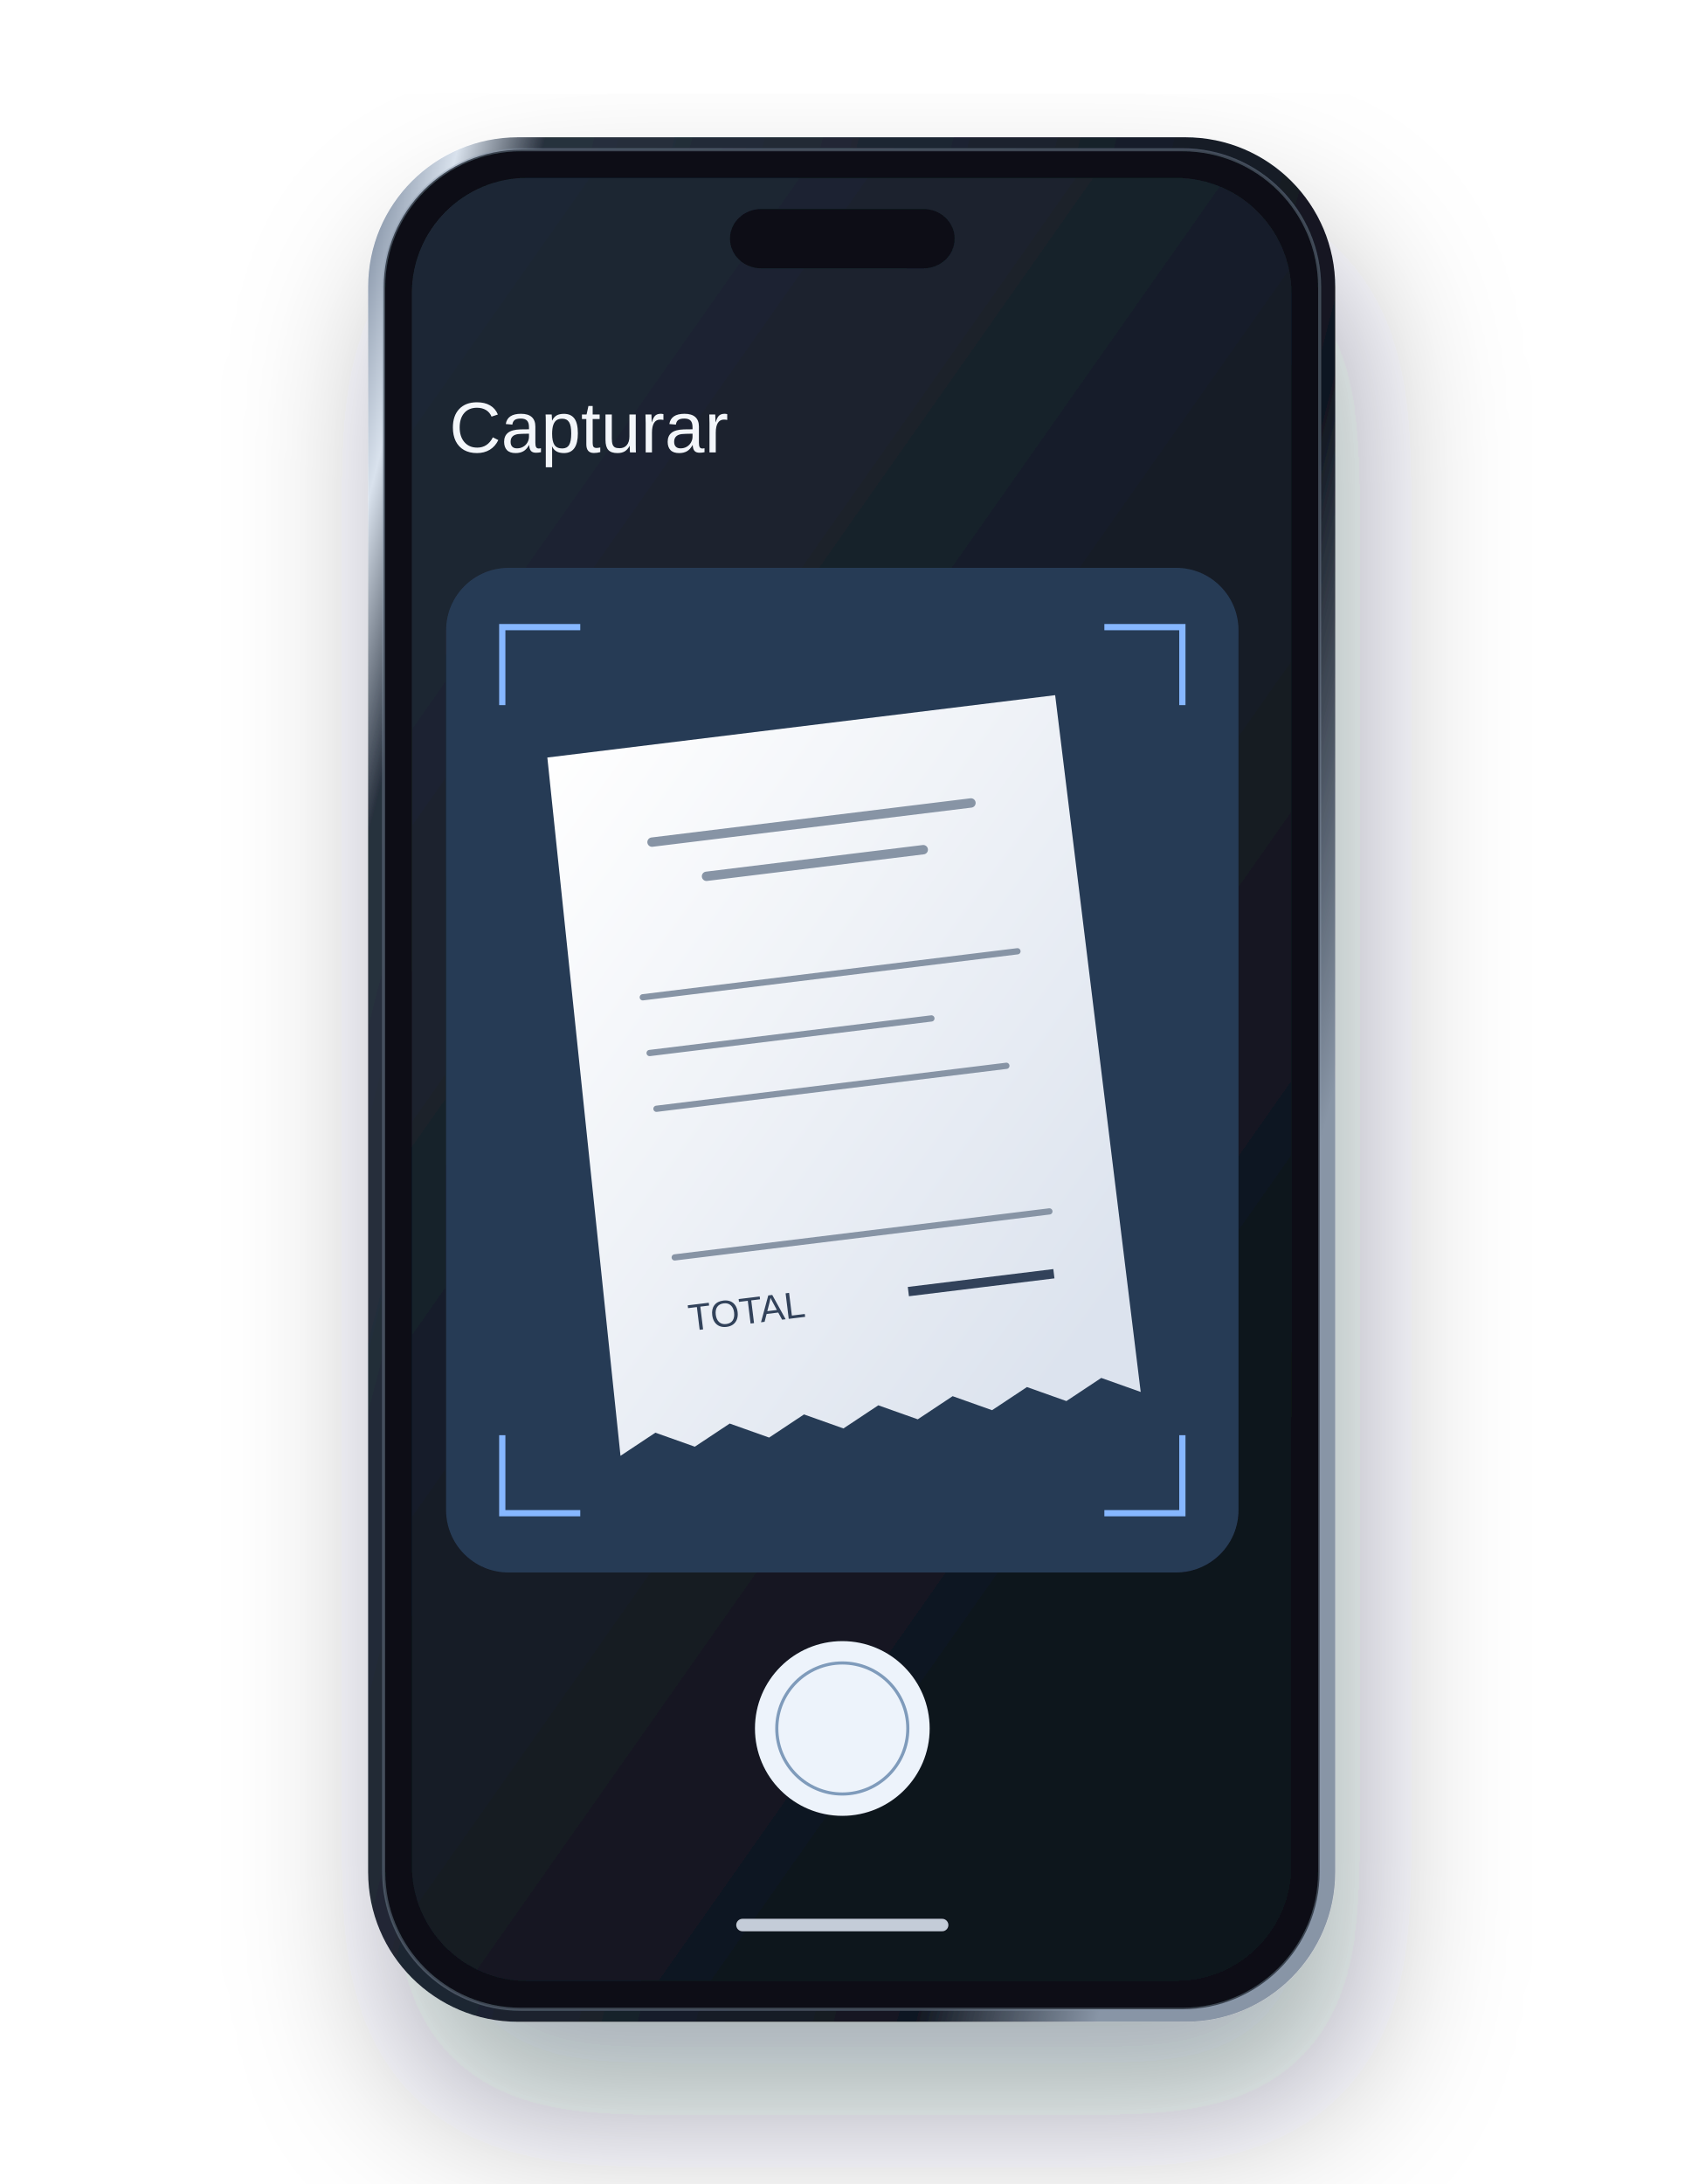
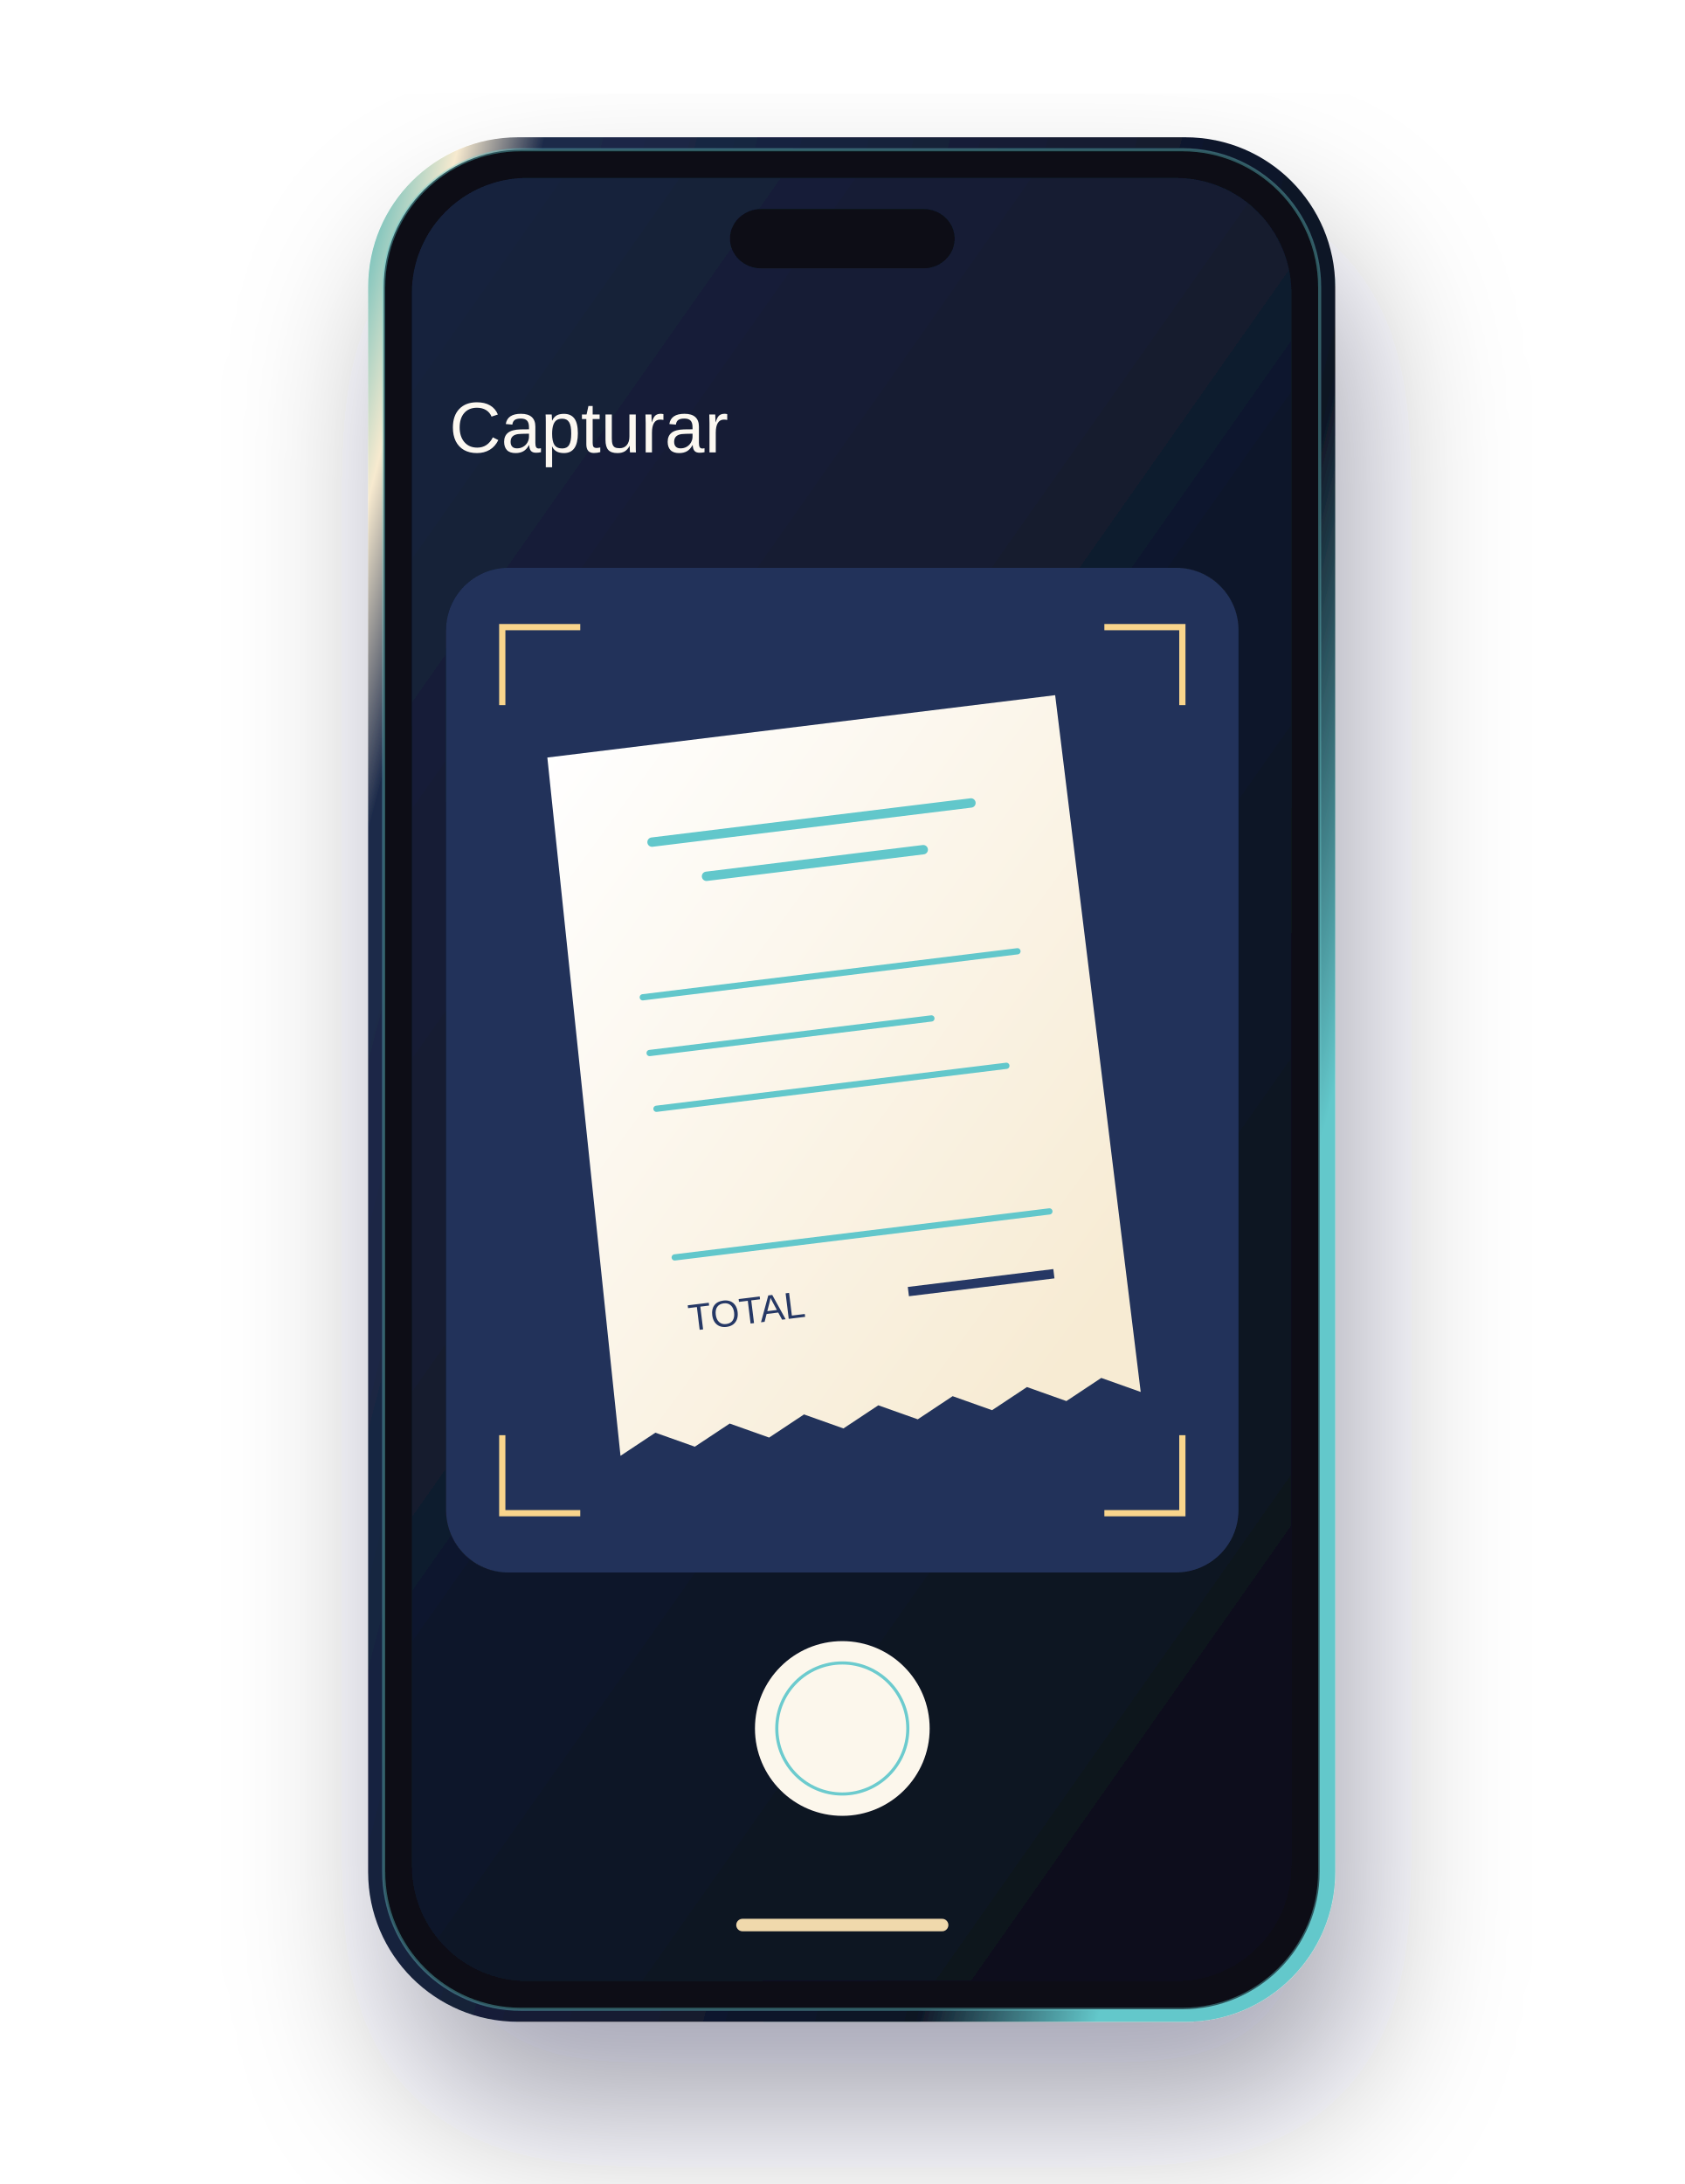
<svg xmlns="http://www.w3.org/2000/svg" width="540" height="700" viewBox="0 0 540 700">
  <defs>
    <linearGradient id="metal" x1="0" y1="0" x2="1" y2=".5">
-       <stop stop-color="#64748b" />
-       <stop offset=".08" stop-color="#d9e2ed" />
-       <stop offset=".15" stop-color="#28313e" />
-       <stop offset=".85" stop-color="#111721" />
-       <stop offset="1" stop-color="#8895a6" />
+       <stop stop-color="#3cafb3" />
+       <stop offset=".08" stop-color="#f7eacf" />
+       <stop offset=".15" stop-color="#1c2a4a" />
+       <stop offset=".85" stop-color="#0e1424" />
+       <stop offset="1" stop-color="#63c8cb" />
    </linearGradient>
    <linearGradient id="screen" x2=".7" y2="1">
-       <stop stop-color="#202936" />
-       <stop offset="1" stop-color="#0e131b" />
+       <stop stop-color="#18233e" />
+       <stop offset="1" stop-color="#0b111e" />
    </linearGradient>
    <linearGradient id="paper" x2=".8" y2="1">
      <stop stop-color="#fff" />
-       <stop offset="1" stop-color="#dce3ee" />
+       <stop offset="1" stop-color="#f7ebd3" />
    </linearGradient>
    <filter id="shadow" x="-70%" y="-40%" width="240%" height="210%">
-       <feDropShadow dx="8" dy="30" stdDeviation="25" flood-color="#071627" flood-opacity=".35" />
+       <feDropShadow dx="8" dy="30" stdDeviation="25" flood-color="#071127" flood-opacity=".35" />
    </filter>
  </defs>
  <g filter="url(#shadow)" font-family="Arial,Helvetica,sans-serif">
    <rect x="118" y="44" width="310" height="604" rx="48" fill="url(#metal)" />
-     <rect x="123" y="48" width="300" height="596" rx="44" fill="#080d14" stroke="#8a99ac" stroke-opacity=".4" />
+     <rect x="123" y="48" width="300" height="596" rx="44" fill="#080b14" stroke="#69cacd" stroke-opacity=".4" />
    <rect x="132" y="57" width="282" height="578" rx="37" fill="url(#screen)" />
-     <rect x="234" y="67" width="72" height="19" rx="10" fill="#090e16" />
-     <text x="144" y="145" fill="#f3f6fa" font-size="23">Capturar</text>
-     <rect x="143" y="182" width="254" height="322" rx="20" fill="#273b55" />
-     <g stroke="#86b7ff" stroke-width="2" fill="none">
+     <rect x="234" y="67" width="72" height="19" rx="10" fill="#090d16" />
+     <text x="144" y="145" fill="#fcf8f1" font-size="23">Capturar</text>
+     <rect x="143" y="182" width="254" height="322" rx="20" fill="#22335a" />
+     <g stroke="#f9d58c" stroke-width="2" fill="none">
      <path d="M161 226v-25h25m168 0h25v25m0 234v25h-25m-168 0h-25v-25" />
    </g>
    <g transform="rotate(-7 270 340)">
      <path d="M188 232h164v225l-12-6-12 6-12-6-12 6-12-6-12 6-12-6-12 6-12-6-12 6-12-6-12 6-12-6-12 6Z" fill="url(#paper)" />
-       <g stroke="#8794a5" stroke-linecap="round">
+       <g stroke="#62c7cb" stroke-linecap="round">
        <path d="M218 263h103M234 276h70" stroke-width="3" />
        <path d="M209 312h121m-121 18h91m-91 18h113m-113 48h121" stroke-width="2" />
      </g>
-       <text x="211" y="420" fill="#31425a" font-size="12">TOTAL</text>
-       <path d="M282 416h47" stroke="#31425a" stroke-width="3" />
+       <text x="211" y="420" fill="#263965" font-size="12">TOTAL</text>
+       <path d="M282 416h47" stroke="#263965" stroke-width="3" />
    </g>
-     <circle cx="270" cy="554" r="28" fill="#edf3fb" />
-     <circle cx="270" cy="554" r="21" fill="none" stroke="#7f9bbb" />
-     <path d="M238 617h64" stroke="#c4ccd8" stroke-width="4" stroke-linecap="round" />
+     <circle cx="270" cy="554" r="28" fill="#fcf7ec" />
+     <circle cx="270" cy="554" r="21" fill="none" stroke="#6ccbce" />
+     <path d="M238 617h64" stroke="#f0d9ac" stroke-width="4" stroke-linecap="round" />
  </g>
</svg>
